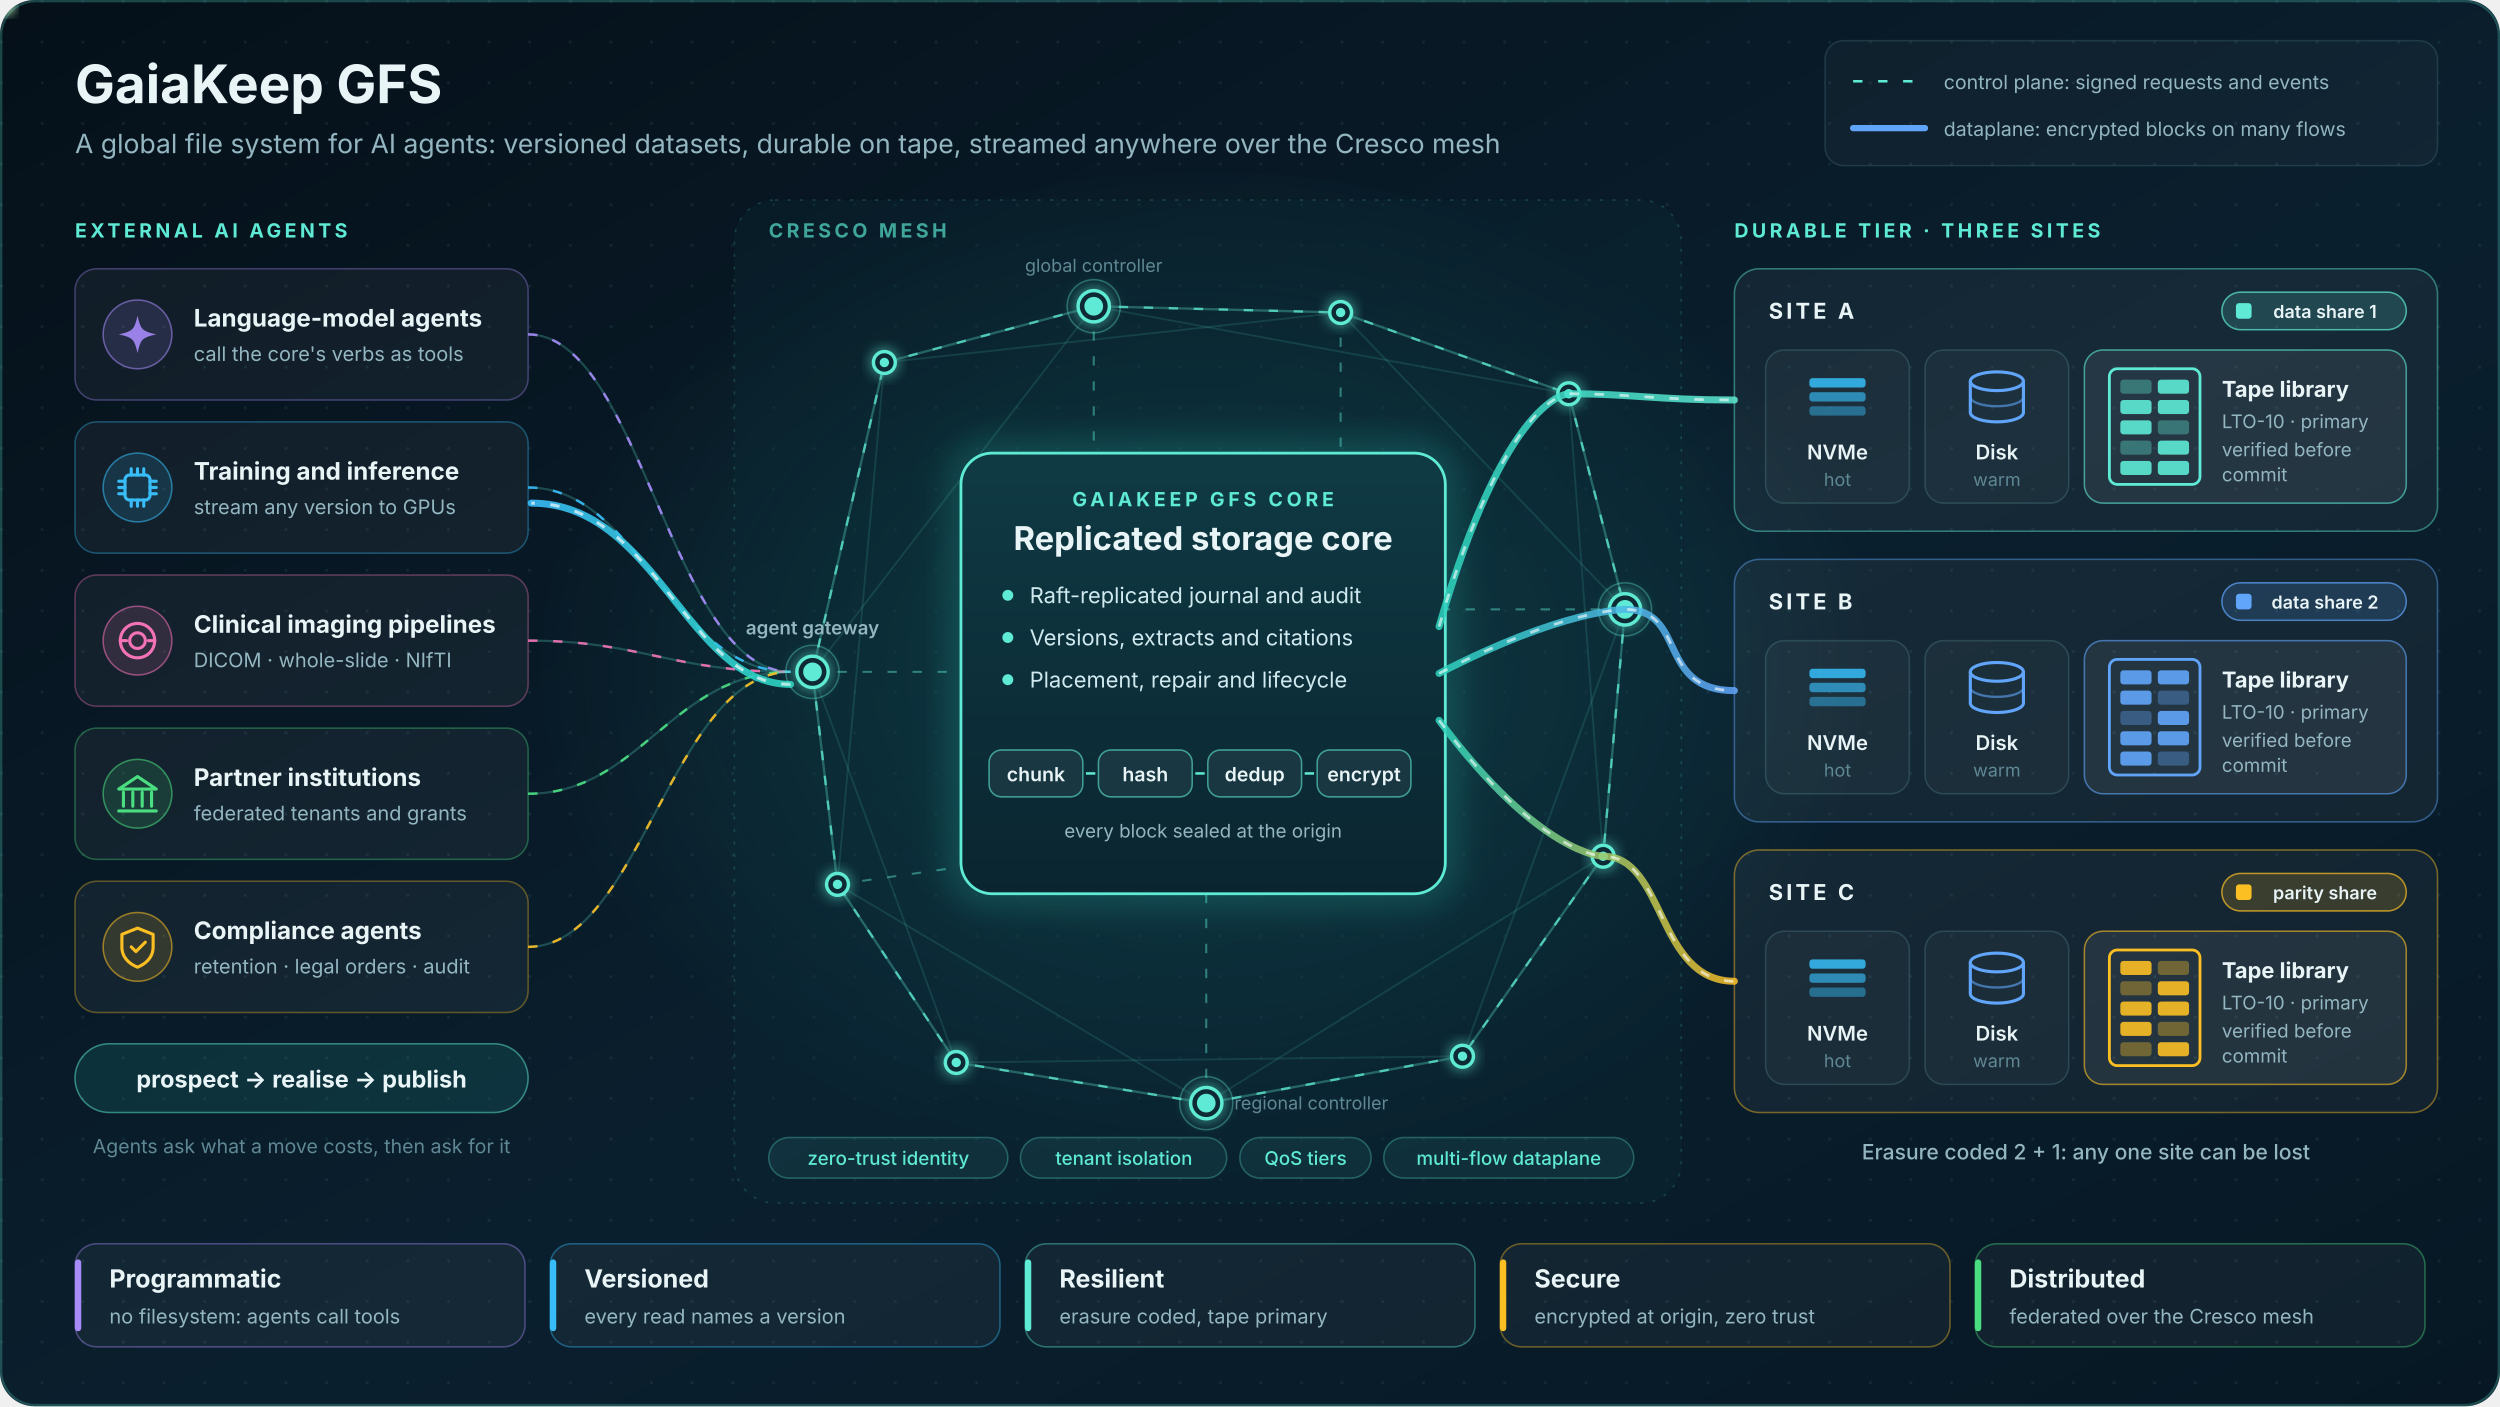
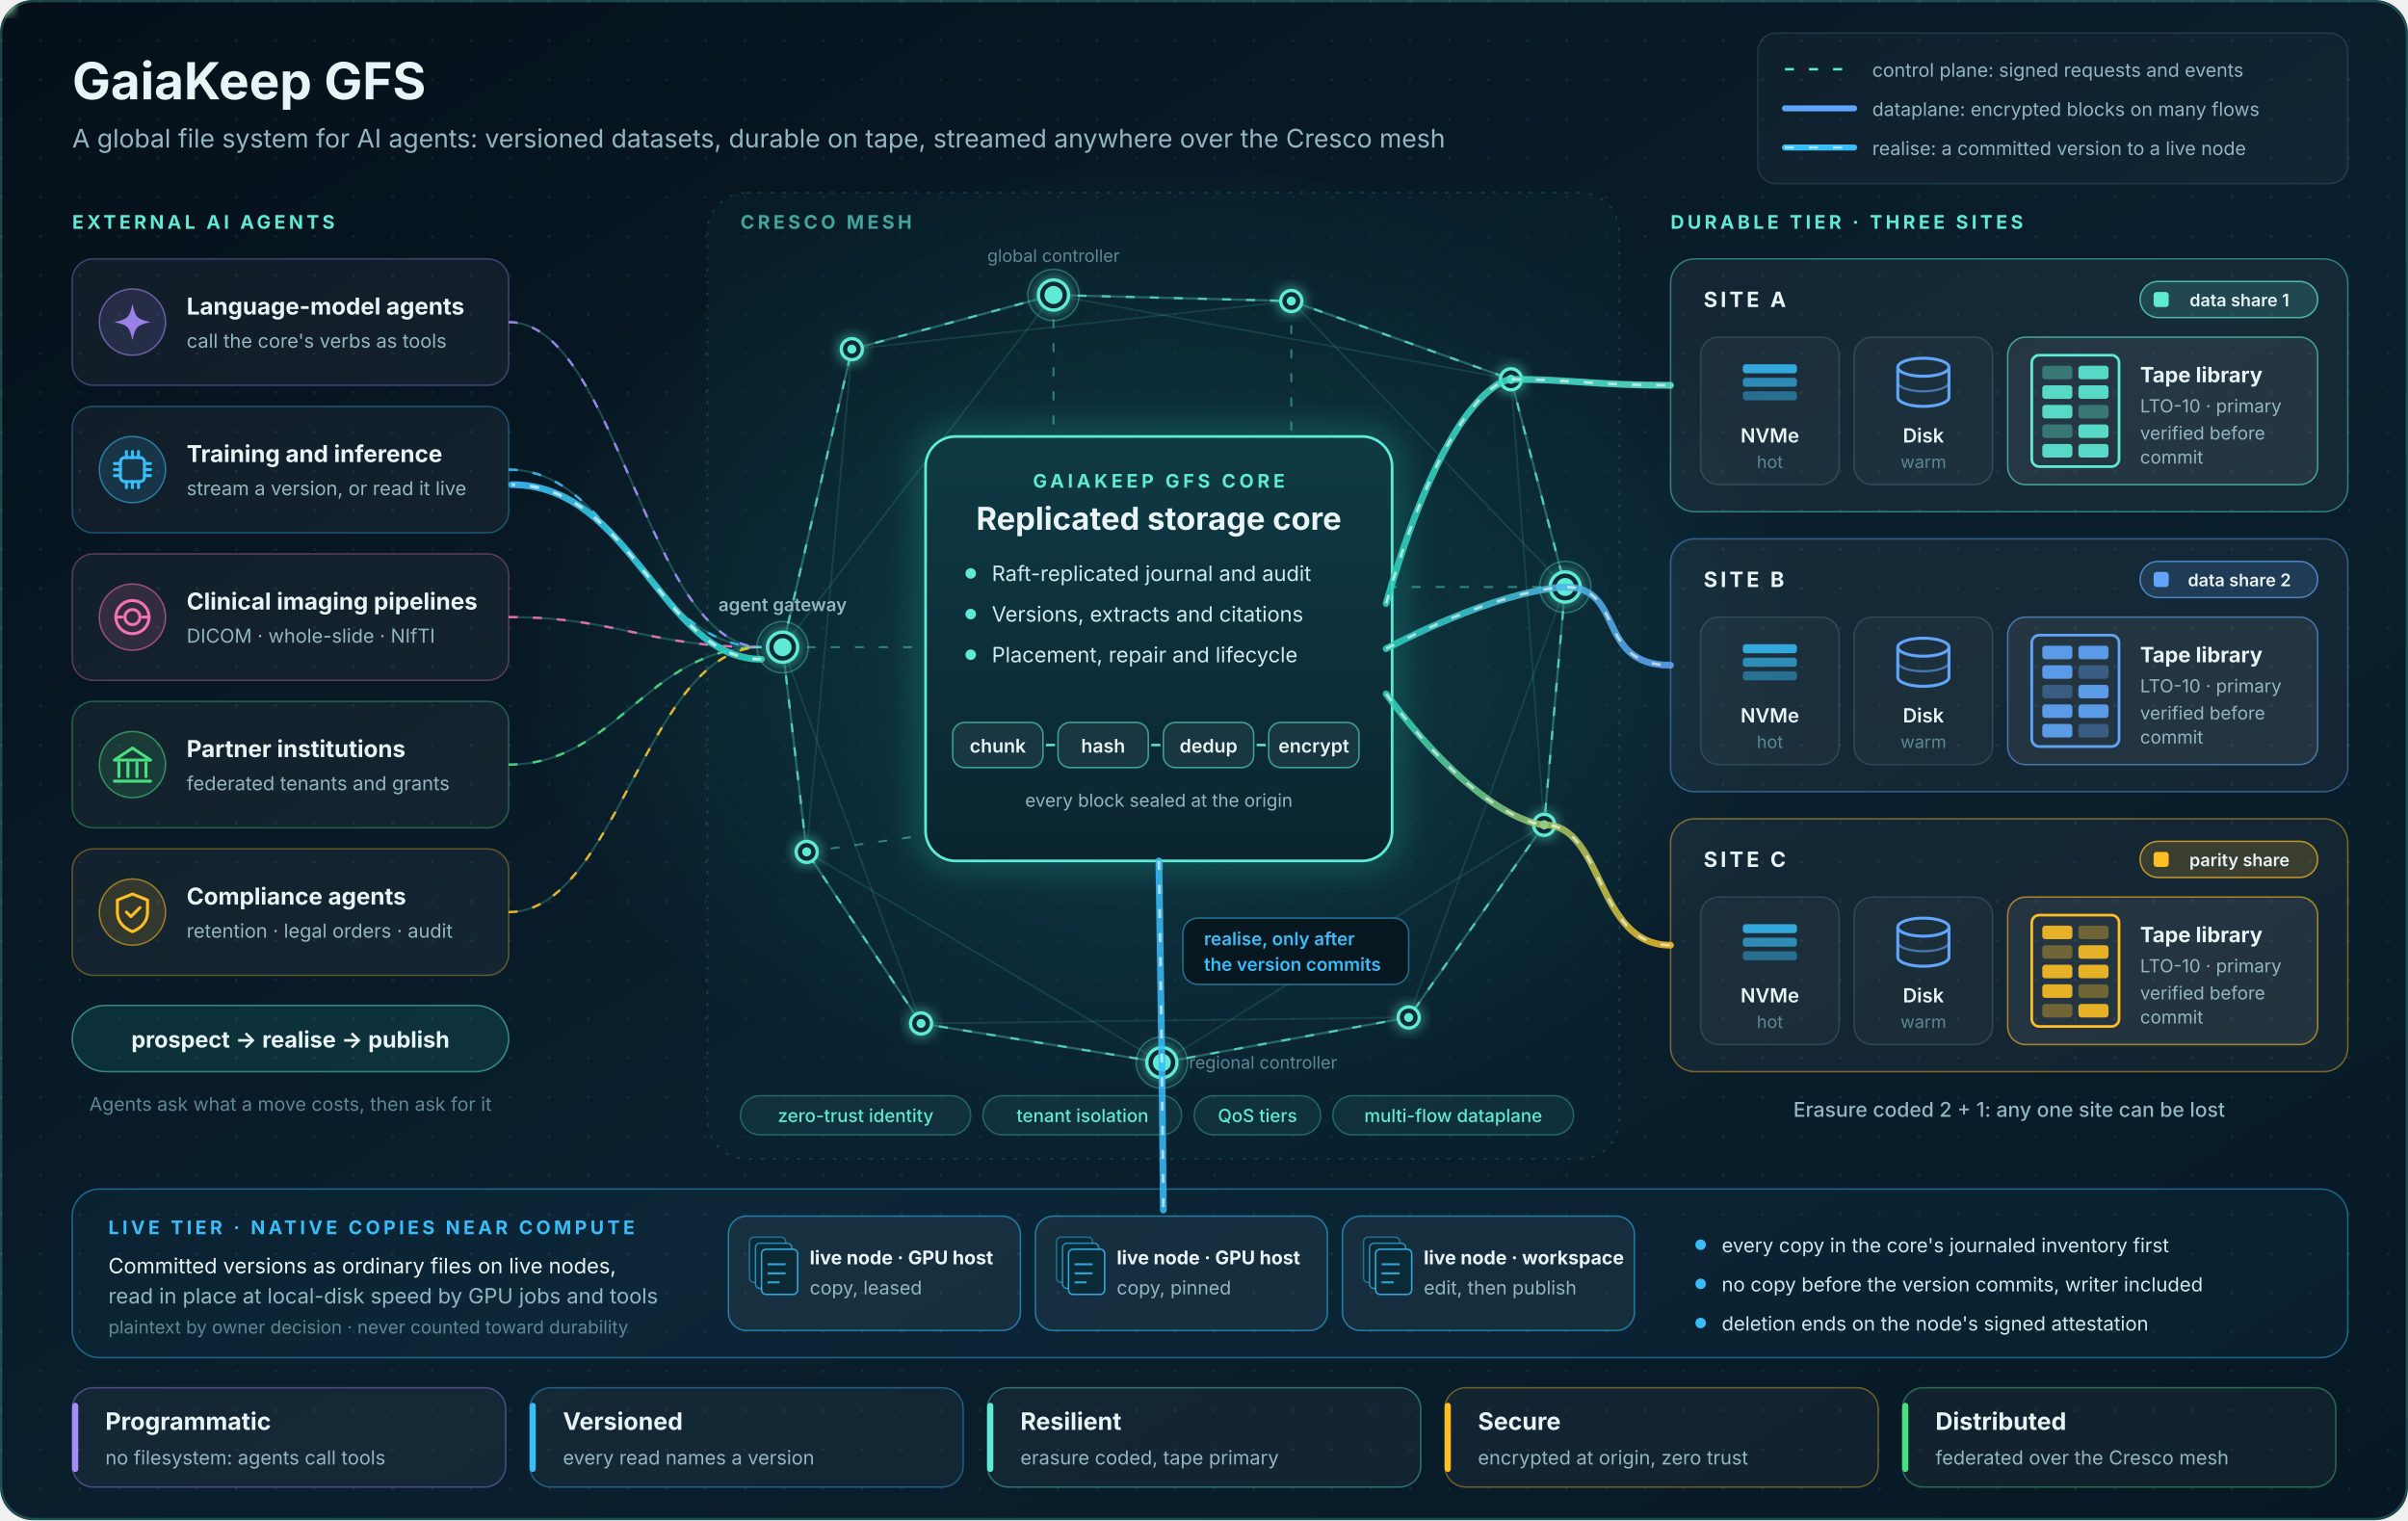
- <svg xmlns="http://www.w3.org/2000/svg" viewBox="0 0 1600 900" width="1600" height="900" font-family="Inter, 'Segoe UI', Roboto, 'Helvetica Neue', Arial, sans-serif" role="img" aria-labelledby="t d">
+ <svg xmlns="http://www.w3.org/2000/svg" viewBox="0 0 1600 1010" width="1600" height="1010" font-family="Inter, 'Segoe UI', Roboto, 'Helvetica Neue', Arial, sans-serif" role="img" aria-labelledby="t d">
  <defs>
    <linearGradient id="bg" x1="0" y1="0" x2="1" y2="1">
      <stop offset="0" stop-color="#051019" />
      <stop offset="0.55" stop-color="#0a1f2e" />
      <stop offset="1" stop-color="#071824" />
    </linearGradient>
    <radialGradient id="halo" cx="0.5" cy="0.48" r="0.5">
      <stop offset="0" stop-color="#2dd4bf" stop-opacity="0.22" />
      <stop offset="1" stop-color="#2dd4bf" stop-opacity="0" />
    </radialGradient>
    <linearGradient id="core" x1="0" y1="0" x2="0" y2="1">
      <stop offset="0" stop-color="#0f3a44" />
      <stop offset="1" stop-color="#0a2530" />
    </linearGradient>
    <linearGradient id="fA" x1="0" x2="1">
      <stop offset="0" stop-color="#2dd4bf" />
      <stop offset="1" stop-color="#5eead4" />
    </linearGradient>
    <linearGradient id="fB" x1="0" x2="1">
      <stop offset="0" stop-color="#2dd4bf" />
      <stop offset="1" stop-color="#60a5fa" />
    </linearGradient>
    <linearGradient id="fC" x1="0" x2="1">
      <stop offset="0" stop-color="#2dd4bf" />
      <stop offset="1" stop-color="#fbbf24" />
    </linearGradient>
    <linearGradient id="out" x1="1" x2="0">
      <stop offset="0" stop-color="#2dd4bf" />
      <stop offset="1" stop-color="#38bdf8" />
    </linearGradient>
    <pattern id="dots" width="26" height="26" patternUnits="userSpaceOnUse">
      <circle cx="1" cy="1" r="1" fill="#6fb9c6" fill-opacity="0.10" />
    </pattern>
    <filter id="glow" x="-50%" y="-50%" width="200%" height="200%">
      <feGaussianBlur stdDeviation="4" result="b" />
      <feMerge>
        <feMergeNode in="b" />
        <feMergeNode in="SourceGraphic" />
      </feMerge>
    </filter>
    <filter id="soft" x="-20%" y="-20%" width="140%" height="140%">
      <feGaussianBlur stdDeviation="10" />
    </filter>
    <clipPath id="frame">
-       <rect width="1600" height="900" rx="22" />
+       <rect width="1600" height="1010" rx="22" />
    </clipPath>
  </defs>
  <style>
  .flow { stroke-dasharray: 6 10; animation: run 1.6s linear infinite; }
  .flow.slow { animation-duration: 2.8s; }
  .flow.back { animation-direction: reverse; }
  .pulse { animation: pulse 3.2s ease-in-out infinite; transform-box: fill-box; transform-origin: center; }
  @keyframes run { to { stroke-dashoffset: -32; } }
  @keyframes pulse { 0%, 100% { opacity: .55; } 50% { opacity: 1; } }
  @media (prefers-reduced-motion: reduce) {
    .flow, .pulse { animation: none; }
    .motion { display: none; }
  }
</style>
  <g clip-path="url(#frame)">
-     <rect width="1600" height="900" fill="url(#bg)" />
-     <rect width="1600" height="900" fill="url(#dots)" />
+     <rect width="1600" height="1010" fill="url(#bg)" />
+     <rect width="1600" height="1010" fill="url(#dots)" />
    <ellipse cx="770" cy="440" rx="430" ry="330" fill="url(#halo)" />
    <text x="48" y="66" font-size="34" fill="#e8f4f6" font-weight="700" text-anchor="start">GaiaKeep GFS</text>
    <text x="48" y="98" font-size="17" fill="#93b6c1" font-weight="400" text-anchor="start">A global file system for AI agents: versioned datasets, durable on tape, streamed anywhere over the Cresco mesh</text>
-     <rect x="1168" y="26" width="392" height="80" rx="12" fill="#ffffff" fill-opacity="0.03" stroke="#8fd3dc" stroke-opacity="0.15" />
-     <path d="M1186 52h46" stroke="#5eead4" stroke-width="1.6" class="flow slow" />
-     <text x="1244" y="57" font-size="12.5" fill="#93b6c1" font-weight="400" text-anchor="start">control plane: signed requests and events</text>
-     <path d="M1186 82h46" stroke="#60a5fa" stroke-width="4" stroke-linecap="round" />
-     <text x="1244" y="87" font-size="12.5" fill="#93b6c1" font-weight="400" text-anchor="start">dataplane: encrypted blocks on many flows</text>
+     <rect x="1168" y="22" width="392" height="100" rx="12" fill="#ffffff" fill-opacity="0.03" stroke="#8fd3dc" stroke-opacity="0.15" />
+     <path d="M1186 46h46" stroke="#5eead4" stroke-width="1.6" class="flow slow" />
+     <text x="1244" y="51" font-size="12.5" fill="#93b6c1" font-weight="400" text-anchor="start">control plane: signed requests and events</text>
+     <path d="M1186 72h46" stroke="#60a5fa" stroke-width="4" stroke-linecap="round" />
+     <text x="1244" y="77" font-size="12.5" fill="#93b6c1" font-weight="400" text-anchor="start">dataplane: encrypted blocks on many flows</text>
+     <path d="M1186 98h46" stroke="#38bdf8" stroke-width="4" stroke-linecap="round" />
+     <path d="M1186 98h46" stroke="#ffffff" stroke-opacity="0.6" stroke-width="1.6" class="flow" />
+     <text x="1244" y="103" font-size="12.5" fill="#93b6c1" font-weight="400" text-anchor="start">realise: a committed version to a live node</text>
    <text x="48" y="152" font-size="12.5" fill="#5eead4" font-weight="700" text-anchor="start" letter-spacing="2.2">EXTERNAL AI AGENTS</text>
    <text x="492" y="152" font-size="12.5" fill="#5eead4" font-weight="700" text-anchor="start" letter-spacing="2.2">CRESCO MESH</text>
    <text x="1110" y="152" font-size="12.5" fill="#5eead4" font-weight="700" text-anchor="start" letter-spacing="2.2">DURABLE TIER · THREE SITES</text>
    <rect x="470" y="128" width="606" height="642" rx="26" fill="#0b2a36" fill-opacity="0.35" stroke="#5eead4" stroke-opacity="0.18" stroke-dasharray="2 6" />
    <path d="M566 232L858 200" stroke="#5eead4" stroke-opacity="0.13" stroke-width="1.2" />
    <path d="M700 196L1004 252" stroke="#5eead4" stroke-opacity="0.13" stroke-width="1.2" />
    <path d="M858 200L1040 390" stroke="#5eead4" stroke-opacity="0.13" stroke-width="1.2" />
    <path d="M1040 390L936 676" stroke="#5eead4" stroke-opacity="0.13" stroke-width="1.2" />
    <path d="M1026 548L772 706" stroke="#5eead4" stroke-opacity="0.13" stroke-width="1.2" />
    <path d="M936 676L612 680" stroke="#5eead4" stroke-opacity="0.13" stroke-width="1.2" />
    <path d="M772 706L536 566" stroke="#5eead4" stroke-opacity="0.13" stroke-width="1.2" />
    <path d="M536 566L566 232" stroke="#5eead4" stroke-opacity="0.13" stroke-width="1.2" />
    <path d="M520 430L700 196" stroke="#5eead4" stroke-opacity="0.13" stroke-width="1.2" />
    <path d="M520 430L612 680" stroke="#5eead4" stroke-opacity="0.13" stroke-width="1.2" />
    <path d="M1004 252L1026 548" stroke="#5eead4" stroke-opacity="0.13" stroke-width="1.2" />
    <path d="M520 430L566 232" stroke="#5eead4" stroke-opacity="0.32" stroke-width="1.5" />
    <path d="M520 430L566 232" stroke="#5eead4" stroke-opacity="0.75" stroke-width="1.5" class="flow slow" />
    <path d="M566 232L700 196" stroke="#5eead4" stroke-opacity="0.32" stroke-width="1.5" />
    <path d="M566 232L700 196" stroke="#5eead4" stroke-opacity="0.75" stroke-width="1.5" class="flow slow" />
    <path d="M700 196L858 200" stroke="#5eead4" stroke-opacity="0.32" stroke-width="1.5" />
    <path d="M700 196L858 200" stroke="#5eead4" stroke-opacity="0.75" stroke-width="1.5" class="flow slow" />
    <path d="M858 200L1004 252" stroke="#5eead4" stroke-opacity="0.32" stroke-width="1.5" />
    <path d="M858 200L1004 252" stroke="#5eead4" stroke-opacity="0.75" stroke-width="1.5" class="flow slow" />
    <path d="M1004 252L1040 390" stroke="#5eead4" stroke-opacity="0.32" stroke-width="1.5" />
    <path d="M1004 252L1040 390" stroke="#5eead4" stroke-opacity="0.75" stroke-width="1.5" class="flow slow" />
    <path d="M1040 390L1026 548" stroke="#5eead4" stroke-opacity="0.32" stroke-width="1.5" />
    <path d="M1040 390L1026 548" stroke="#5eead4" stroke-opacity="0.75" stroke-width="1.5" class="flow slow" />
    <path d="M1026 548L936 676" stroke="#5eead4" stroke-opacity="0.32" stroke-width="1.5" />
    <path d="M1026 548L936 676" stroke="#5eead4" stroke-opacity="0.75" stroke-width="1.5" class="flow slow" />
    <path d="M936 676L772 706" stroke="#5eead4" stroke-opacity="0.32" stroke-width="1.5" />
    <path d="M936 676L772 706" stroke="#5eead4" stroke-opacity="0.75" stroke-width="1.5" class="flow slow" />
    <path d="M772 706L612 680" stroke="#5eead4" stroke-opacity="0.32" stroke-width="1.5" />
    <path d="M772 706L612 680" stroke="#5eead4" stroke-opacity="0.75" stroke-width="1.5" class="flow slow" />
    <path d="M612 680L536 566" stroke="#5eead4" stroke-opacity="0.32" stroke-width="1.5" />
    <path d="M612 680L536 566" stroke="#5eead4" stroke-opacity="0.75" stroke-width="1.5" class="flow slow" />
    <path d="M536 566L520 430" stroke="#5eead4" stroke-opacity="0.32" stroke-width="1.5" />
    <path d="M536 566L520 430" stroke="#5eead4" stroke-opacity="0.75" stroke-width="1.5" class="flow slow" />
    <path d="M520 430L635 430" stroke="#5eead4" stroke-opacity="0.45" stroke-width="1.3" class="flow" />
    <path d="M700 196L700 310" stroke="#5eead4" stroke-opacity="0.45" stroke-width="1.3" class="flow" />
    <path d="M858 200L858 310" stroke="#5eead4" stroke-opacity="0.45" stroke-width="1.3" class="flow" />
    <path d="M1040 390L905 390" stroke="#5eead4" stroke-opacity="0.45" stroke-width="1.3" class="flow" />
    <path d="M772 706L772 552" stroke="#5eead4" stroke-opacity="0.45" stroke-width="1.3" class="flow" />
    <path d="M536 566L635 552" stroke="#5eead4" stroke-opacity="0.45" stroke-width="1.3" class="flow" />
    <path d="M338 214C410 214 430 430 506 430" stroke="#5eead4" stroke-opacity="0.25" stroke-width="1.4" fill="none" />
    <path d="M338 214C410 214 430 430 506 430" stroke="#a78bfa" stroke-opacity="0.9" stroke-width="1.6" fill="none" class="flow slow" />
    <rect x="48" y="172" width="290" height="84" rx="14" fill="#ffffff" fill-opacity="0.045" stroke="#a78bfa" stroke-opacity="0.35" />
    <circle cx="88" cy="214" r="22" fill="#a78bfa" fill-opacity="0.14" stroke="#a78bfa" stroke-opacity="0.55" />
    <path d="M88 202 C90 211 91 212 100 214 C91 216 90 217 88 226 C86 217 85 216 76 214 C85 212 86 211 88 202Z" fill="#a78bfa" fill-opacity="0.9" />
    <text x="124" y="209" font-size="15.5" fill="#e8f4f6" font-weight="650" text-anchor="start">Language-model agents</text>
    <text x="124" y="231" font-size="12.8" fill="#93b6c1" font-weight="400" text-anchor="start">call the core's verbs as tools</text>
    <path d="M338 312C410 312 430 430 506 430" stroke="#5eead4" stroke-opacity="0.25" stroke-width="1.4" fill="none" />
    <path d="M338 312C410 312 430 430 506 430" stroke="#38bdf8" stroke-opacity="0.9" stroke-width="1.6" fill="none" class="flow slow" />
    <rect x="48" y="270" width="290" height="84" rx="14" fill="#ffffff" fill-opacity="0.045" stroke="#38bdf8" stroke-opacity="0.35" />
    <circle cx="88" cy="312" r="22" fill="#38bdf8" fill-opacity="0.14" stroke="#38bdf8" stroke-opacity="0.55" />
    <rect x="80" y="304" width="16" height="16" rx="3" stroke="#38bdf8" stroke-width="2" fill="none" stroke-linecap="round" stroke-linejoin="round" />
    <path d="M84 304v-4M84 320v4M80 308h-4M96 308h4" stroke="#38bdf8" stroke-width="2" fill="none" stroke-linecap="round" stroke-linejoin="round" />
    <path d="M88 304v-4M88 320v4M80 312h-4M96 312h4" stroke="#38bdf8" stroke-width="2" fill="none" stroke-linecap="round" stroke-linejoin="round" />
    <path d="M92 304v-4M92 320v4M80 316h-4M96 316h4" stroke="#38bdf8" stroke-width="2" fill="none" stroke-linecap="round" stroke-linejoin="round" />
    <text x="124" y="307" font-size="15.5" fill="#e8f4f6" font-weight="650" text-anchor="start">Training and inference</text>
-     <text x="124" y="329" font-size="12.8" fill="#93b6c1" font-weight="400" text-anchor="start">stream any version to GPUs</text>
+     <text x="124" y="329" font-size="12.8" fill="#93b6c1" font-weight="400" text-anchor="start">stream a version, or read it live</text>
    <path d="M338 410C410 410 430 430 506 430" stroke="#5eead4" stroke-opacity="0.25" stroke-width="1.4" fill="none" />
    <path d="M338 410C410 410 430 430 506 430" stroke="#f472b6" stroke-opacity="0.9" stroke-width="1.6" fill="none" class="flow slow" />
    <rect x="48" y="368" width="290" height="84" rx="14" fill="#ffffff" fill-opacity="0.045" stroke="#f472b6" stroke-opacity="0.35" />
    <circle cx="88" cy="410" r="22" fill="#f472b6" fill-opacity="0.14" stroke="#f472b6" stroke-opacity="0.55" />
    <circle cx="88" cy="410" r="11" stroke="#f472b6" stroke-width="2" fill="none" stroke-linecap="round" stroke-linejoin="round" />
    <circle cx="88" cy="410" r="5" stroke="#f472b6" stroke-width="2" fill="none" stroke-linecap="round" stroke-linejoin="round" />
    <path d="M77 410h4M95 410h4" stroke="#f472b6" stroke-width="2" fill="none" stroke-linecap="round" stroke-linejoin="round" />
    <text x="124" y="405" font-size="15.5" fill="#e8f4f6" font-weight="650" text-anchor="start">Clinical imaging pipelines</text>
    <text x="124" y="427" font-size="12.8" fill="#93b6c1" font-weight="400" text-anchor="start">DICOM · whole-slide · NIfTI</text>
    <path d="M338 508C410 508 430 430 506 430" stroke="#5eead4" stroke-opacity="0.25" stroke-width="1.4" fill="none" />
    <path d="M338 508C410 508 430 430 506 430" stroke="#4ade80" stroke-opacity="0.9" stroke-width="1.6" fill="none" class="flow slow" />
    <rect x="48" y="466" width="290" height="84" rx="14" fill="#ffffff" fill-opacity="0.045" stroke="#4ade80" stroke-opacity="0.35" />
    <circle cx="88" cy="508" r="22" fill="#4ade80" fill-opacity="0.14" stroke="#4ade80" stroke-opacity="0.55" />
    <path d="M76 505L88 497L100 505Z M79 507v9M85 507v9M91 507v9M97 507v9M76 519h24" stroke="#4ade80" stroke-width="2" fill="none" stroke-linecap="round" stroke-linejoin="round" />
    <text x="124" y="503" font-size="15.5" fill="#e8f4f6" font-weight="650" text-anchor="start">Partner institutions</text>
    <text x="124" y="525" font-size="12.8" fill="#93b6c1" font-weight="400" text-anchor="start">federated tenants and grants</text>
    <path d="M338 606C410 606 430 430 506 430" stroke="#5eead4" stroke-opacity="0.25" stroke-width="1.4" fill="none" />
    <path d="M338 606C410 606 430 430 506 430" stroke="#fbbf24" stroke-opacity="0.9" stroke-width="1.6" fill="none" class="flow slow" />
    <rect x="48" y="564" width="290" height="84" rx="14" fill="#ffffff" fill-opacity="0.045" stroke="#fbbf24" stroke-opacity="0.35" />
    <circle cx="88" cy="606" r="22" fill="#fbbf24" fill-opacity="0.14" stroke="#fbbf24" stroke-opacity="0.55" />
    <path d="M88 594L98 598V606C98 613 93 617 88 619C83 617 78 613 78 606V598Z M84 606l3 3l6 -6" stroke="#fbbf24" stroke-width="2" fill="none" stroke-linecap="round" stroke-linejoin="round" />
    <text x="124" y="601" font-size="15.5" fill="#e8f4f6" font-weight="650" text-anchor="start">Compliance agents</text>
    <text x="124" y="623" font-size="12.8" fill="#93b6c1" font-weight="400" text-anchor="start">retention · legal orders · audit</text>
    <path d="M506 438C440 438 420 322 340 322" stroke="url(#out)" stroke-width="4.5" fill="none" stroke-linecap="round" opacity="0.9" />
    <path d="M506 438C440 438 420 322 340 322" stroke="#ffffff" stroke-opacity="0.65" stroke-width="2" fill="none" class="flow" />
    <rect x="48" y="668" width="290" height="44" rx="22" fill="#2dd4bf" fill-opacity="0.12" stroke="#5eead4" stroke-opacity="0.5" />
    <text x="193" y="696" font-size="15" fill="#e8f4f6" font-weight="650" text-anchor="middle">prospect  →  realise  →  publish</text>
    <text x="193" y="738" font-size="12.5" fill="#5f8794" font-weight="400" text-anchor="middle">Agents ask what a move costs, then ask for it</text>
    <circle cx="520" cy="430" r="17" fill="none" stroke="#5eead4" stroke-opacity="0.35" class="pulse" />
    <circle cx="520" cy="430" r="10" fill="#0b2a36" stroke="#5eead4" stroke-width="2.2" filter="url(#glow)" />
    <circle cx="520" cy="430" r="6" fill="#5eead4" />
    <circle cx="566" cy="232" r="7" fill="#0b2a36" stroke="#5eead4" stroke-width="2.2" filter="url(#glow)" />
    <circle cx="566" cy="232" r="3" fill="#5eead4" />
    <circle cx="700" cy="196" r="17" fill="none" stroke="#5eead4" stroke-opacity="0.35" class="pulse" />
    <circle cx="700" cy="196" r="10" fill="#0b2a36" stroke="#5eead4" stroke-width="2.2" filter="url(#glow)" />
    <circle cx="700" cy="196" r="6" fill="#5eead4" />
    <circle cx="858" cy="200" r="7" fill="#0b2a36" stroke="#5eead4" stroke-width="2.2" filter="url(#glow)" />
    <circle cx="858" cy="200" r="3" fill="#5eead4" />
    <circle cx="1004" cy="252" r="7" fill="#0b2a36" stroke="#5eead4" stroke-width="2.2" filter="url(#glow)" />
    <circle cx="1004" cy="252" r="3" fill="#5eead4" />
    <circle cx="1040" cy="390" r="17" fill="none" stroke="#5eead4" stroke-opacity="0.35" class="pulse" />
    <circle cx="1040" cy="390" r="10" fill="#0b2a36" stroke="#5eead4" stroke-width="2.2" filter="url(#glow)" />
    <circle cx="1040" cy="390" r="6" fill="#5eead4" />
    <circle cx="1026" cy="548" r="7" fill="#0b2a36" stroke="#5eead4" stroke-width="2.2" filter="url(#glow)" />
    <circle cx="1026" cy="548" r="3" fill="#5eead4" />
    <circle cx="936" cy="676" r="7" fill="#0b2a36" stroke="#5eead4" stroke-width="2.2" filter="url(#glow)" />
    <circle cx="936" cy="676" r="3" fill="#5eead4" />
    <circle cx="772" cy="706" r="17" fill="none" stroke="#5eead4" stroke-opacity="0.35" class="pulse" />
    <circle cx="772" cy="706" r="10" fill="#0b2a36" stroke="#5eead4" stroke-width="2.2" filter="url(#glow)" />
    <circle cx="772" cy="706" r="6" fill="#5eead4" />
    <circle cx="612" cy="680" r="7" fill="#0b2a36" stroke="#5eead4" stroke-width="2.2" filter="url(#glow)" />
    <circle cx="612" cy="680" r="3" fill="#5eead4" />
    <circle cx="536" cy="566" r="7" fill="#0b2a36" stroke="#5eead4" stroke-width="2.2" filter="url(#glow)" />
    <circle cx="536" cy="566" r="3" fill="#5eead4" />
    <text x="520" y="406" font-size="12" fill="#93b6c1" font-weight="600" text-anchor="middle">agent gateway</text>
    <text x="700" y="174" font-size="11.5" fill="#5f8794" font-weight="400" text-anchor="middle">global controller</text>
    <text x="790" y="710" font-size="11.5" fill="#5f8794" font-weight="400" text-anchor="start">regional controller</text>
    <rect x="492" y="728" width="153" height="26" rx="13" fill="#5eead4" fill-opacity="0.08" stroke="#5eead4" stroke-opacity="0.3" />
    <text x="568.55" y="745.5" font-size="12" fill="#5eead4" font-weight="500" text-anchor="middle">zero-trust identity</text>
    <rect x="653.1" y="728" width="132" height="26" rx="13" fill="#5eead4" fill-opacity="0.08" stroke="#5eead4" stroke-opacity="0.3" />
    <text x="719.3" y="745.5" font-size="12" fill="#5eead4" font-weight="500" text-anchor="middle">tenant isolation</text>
    <rect x="793.5" y="728" width="84" height="26" rx="13" fill="#5eead4" fill-opacity="0.08" stroke="#5eead4" stroke-opacity="0.3" />
    <text x="835.55" y="745.5" font-size="12" fill="#5eead4" font-weight="500" text-anchor="middle">QoS tiers</text>
    <rect x="885.6" y="728" width="160" height="26" rx="13" fill="#5eead4" fill-opacity="0.08" stroke="#5eead4" stroke-opacity="0.3" />
    <text x="965.6" y="745.5" font-size="12" fill="#5eead4" font-weight="500" text-anchor="middle">multi-flow dataplane</text>
    <rect x="605" y="280" width="330" height="302" rx="28" fill="#2dd4bf" opacity="0.18" filter="url(#soft)" />
    <rect x="615" y="290" width="310" height="282" rx="20" fill="url(#core)" stroke="#5eead4" stroke-width="1.8" />
    <text x="770.0" y="324" font-size="12.5" fill="#5eead4" font-weight="700" text-anchor="middle" letter-spacing="2.4">GAIAKEEP GFS CORE</text>
    <text x="770.0" y="352" font-size="21" fill="#e8f4f6" font-weight="700" text-anchor="middle">Replicated storage core</text>
    <circle cx="645" cy="381" r="3.5" fill="#5eead4" />
    <text x="659" y="386" font-size="14" fill="#cfe9ee" font-weight="400" text-anchor="start">Raft-replicated journal and audit</text>
    <circle cx="645" cy="408" r="3.5" fill="#5eead4" />
    <text x="659" y="413" font-size="14" fill="#cfe9ee" font-weight="400" text-anchor="start">Versions, extracts and citations</text>
    <circle cx="645" cy="435" r="3.5" fill="#5eead4" />
    <text x="659" y="440" font-size="14" fill="#cfe9ee" font-weight="400" text-anchor="start">Placement, repair and lifecycle</text>
    <rect x="633" y="480" width="60" height="30" rx="8" fill="#ffffff" fill-opacity="0.06" stroke="#5eead4" stroke-opacity="0.6" />
    <text x="663" y="500" font-size="12.5" fill="#e8f4f6" font-weight="600" text-anchor="middle">chunk</text>
    <path d="M695 495h6" stroke="#5eead4" stroke-width="1.6" />
    <rect x="703" y="480" width="60" height="30" rx="8" fill="#ffffff" fill-opacity="0.06" stroke="#5eead4" stroke-opacity="0.6" />
    <text x="733" y="500" font-size="12.5" fill="#e8f4f6" font-weight="600" text-anchor="middle">hash</text>
    <path d="M765 495h6" stroke="#5eead4" stroke-width="1.6" />
    <rect x="773" y="480" width="60" height="30" rx="8" fill="#ffffff" fill-opacity="0.06" stroke="#5eead4" stroke-opacity="0.6" />
    <text x="803" y="500" font-size="12.5" fill="#e8f4f6" font-weight="600" text-anchor="middle">dedup</text>
    <path d="M835 495h6" stroke="#5eead4" stroke-width="1.6" />
    <rect x="843" y="480" width="60" height="30" rx="8" fill="#ffffff" fill-opacity="0.06" stroke="#5eead4" stroke-opacity="0.6" />
    <text x="873" y="500" font-size="12.5" fill="#e8f4f6" font-weight="600" text-anchor="middle">encrypt</text>
    <text x="770.0" y="536" font-size="12" fill="#93b6c1" font-weight="400" text-anchor="middle">every block sealed at the origin</text>
    <path d="M921.0 401.0C964 252 1004 252 1004 252C1044 252 1060 256.0 1110 256.0" stroke="url(#fA)" stroke-width="4.5" fill="none" stroke-linecap="round" opacity="0.85" />
    <path d="M921.0 401.0C964 252 1004 252 1004 252C1044 252 1060 256.0 1110 256.0" stroke="#ffffff" stroke-opacity="0.6" stroke-width="1.8" fill="none" class="flow" />
    <rect x="1110" y="172" width="450" height="168" rx="16" fill="#ffffff" fill-opacity="0.045" stroke="#5eead4" stroke-opacity="0.45" />
    <text x="1132" y="204" font-size="14" fill="#e8f4f6" font-weight="700" text-anchor="start" letter-spacing="2">SITE A</text>
    <rect x="1422" y="187" width="118" height="24" rx="12" fill="#5eead4" fill-opacity="0.16" stroke="#5eead4" stroke-opacity="0.7" />
    <rect x="1431" y="194" width="10" height="10" rx="2" fill="#5eead4" />
    <text x="1488" y="203.5" font-size="11.5" fill="#e8f4f6" font-weight="600" text-anchor="middle">data share 1</text>
    <rect x="1130" y="224" width="92" height="98" rx="12" fill="#ffffff" fill-opacity="0.035" stroke="#8fd3dc" stroke-opacity="0.18" />
    <rect x="1158.0" y="242" width="36" height="6" rx="2" fill="#38bdf8" fill-opacity="0.85" />
    <rect x="1158.0" y="251" width="36" height="6" rx="2" fill="#38bdf8" fill-opacity="0.65" />
    <rect x="1158.0" y="260" width="36" height="6" rx="2" fill="#38bdf8" fill-opacity="0.45" />
    <text x="1176.0" y="294" font-size="13" fill="#e8f4f6" font-weight="600" text-anchor="middle">NVMe</text>
    <text x="1176.0" y="311" font-size="11.5" fill="#5f8794" font-weight="400" text-anchor="middle">hot</text>
    <rect x="1232" y="224" width="92" height="98" rx="12" fill="#ffffff" fill-opacity="0.035" stroke="#8fd3dc" stroke-opacity="0.18" />
    <ellipse cx="1278.0" cy="244" rx="17" ry="6" fill="none" stroke="#60a5fa" stroke-width="2" />
    <path d="M1261.0 244v20a17 6 0 0 0 34 0v-20" fill="none" stroke="#60a5fa" stroke-width="2" />
    <path d="M1261.0 254a17 6 0 0 0 34 0" fill="none" stroke="#60a5fa" stroke-opacity="0.6" stroke-width="1.5" />
    <text x="1278.0" y="294" font-size="13" fill="#e8f4f6" font-weight="600" text-anchor="middle">Disk</text>
    <text x="1278.0" y="311" font-size="11.5" fill="#5f8794" font-weight="400" text-anchor="middle">warm</text>
    <rect x="1334" y="224" width="206" height="98" rx="12" fill="#ffffff" fill-opacity="0.07" stroke="#5eead4" stroke-opacity="0.6" />
    <rect x="1350" y="236" width="58" height="74" rx="5" fill="none" stroke="#5eead4" stroke-width="1.8" />
    <rect x="1357" y="243" width="20" height="9" rx="2" fill="#5eead4" fill-opacity="0.35" />
    <rect x="1381" y="243" width="20" height="9" rx="2" fill="#5eead4" fill-opacity="0.9" />
    <rect x="1357" y="256" width="20" height="9" rx="2" fill="#5eead4" fill-opacity="0.9" />
    <rect x="1381" y="256" width="20" height="9" rx="2" fill="#5eead4" fill-opacity="0.9" />
    <rect x="1357" y="269" width="20" height="9" rx="2" fill="#5eead4" fill-opacity="0.9" />
    <rect x="1381" y="269" width="20" height="9" rx="2" fill="#5eead4" fill-opacity="0.35" />
    <rect x="1357" y="282" width="20" height="9" rx="2" fill="#5eead4" fill-opacity="0.35" />
    <rect x="1381" y="282" width="20" height="9" rx="2" fill="#5eead4" fill-opacity="0.9" />
    <rect x="1357" y="295" width="20" height="9" rx="2" fill="#5eead4" fill-opacity="0.9" />
    <rect x="1381" y="295" width="20" height="9" rx="2" fill="#5eead4" fill-opacity="0.9" />
    <text x="1422" y="254" font-size="14" fill="#e8f4f6" font-weight="650" text-anchor="start">Tape library</text>
    <text x="1422" y="274" font-size="12" fill="#93b6c1" font-weight="400" text-anchor="start">LTO-10 · primary</text>
    <text x="1422" y="292" font-size="12" fill="#93b6c1" font-weight="400" text-anchor="start">verified before</text>
    <text x="1422" y="308" font-size="12" fill="#93b6c1" font-weight="400" text-anchor="start">commit</text>
    <path d="M921.0 431.0C1000 390 1040 390 1040 390C1080 390 1060 442.0 1110 442.0" stroke="url(#fB)" stroke-width="4.5" fill="none" stroke-linecap="round" opacity="0.85" />
    <path d="M921.0 431.0C1000 390 1040 390 1040 390C1080 390 1060 442.0 1110 442.0" stroke="#ffffff" stroke-opacity="0.6" stroke-width="1.8" fill="none" class="flow" />
    <rect x="1110" y="358" width="450" height="168" rx="16" fill="#ffffff" fill-opacity="0.045" stroke="#60a5fa" stroke-opacity="0.45" />
    <text x="1132" y="390" font-size="14" fill="#e8f4f6" font-weight="700" text-anchor="start" letter-spacing="2">SITE B</text>
    <rect x="1422" y="373" width="118" height="24" rx="12" fill="#60a5fa" fill-opacity="0.16" stroke="#60a5fa" stroke-opacity="0.7" />
    <rect x="1431" y="380" width="10" height="10" rx="2" fill="#60a5fa" />
    <text x="1488" y="389.5" font-size="11.5" fill="#e8f4f6" font-weight="600" text-anchor="middle">data share 2</text>
    <rect x="1130" y="410" width="92" height="98" rx="12" fill="#ffffff" fill-opacity="0.035" stroke="#8fd3dc" stroke-opacity="0.18" />
    <rect x="1158.0" y="428" width="36" height="6" rx="2" fill="#38bdf8" fill-opacity="0.85" />
    <rect x="1158.0" y="437" width="36" height="6" rx="2" fill="#38bdf8" fill-opacity="0.65" />
    <rect x="1158.0" y="446" width="36" height="6" rx="2" fill="#38bdf8" fill-opacity="0.45" />
    <text x="1176.0" y="480" font-size="13" fill="#e8f4f6" font-weight="600" text-anchor="middle">NVMe</text>
    <text x="1176.0" y="497" font-size="11.5" fill="#5f8794" font-weight="400" text-anchor="middle">hot</text>
    <rect x="1232" y="410" width="92" height="98" rx="12" fill="#ffffff" fill-opacity="0.035" stroke="#8fd3dc" stroke-opacity="0.18" />
    <ellipse cx="1278.0" cy="430" rx="17" ry="6" fill="none" stroke="#60a5fa" stroke-width="2" />
    <path d="M1261.0 430v20a17 6 0 0 0 34 0v-20" fill="none" stroke="#60a5fa" stroke-width="2" />
    <path d="M1261.0 440a17 6 0 0 0 34 0" fill="none" stroke="#60a5fa" stroke-opacity="0.6" stroke-width="1.5" />
    <text x="1278.0" y="480" font-size="13" fill="#e8f4f6" font-weight="600" text-anchor="middle">Disk</text>
    <text x="1278.0" y="497" font-size="11.5" fill="#5f8794" font-weight="400" text-anchor="middle">warm</text>
    <rect x="1334" y="410" width="206" height="98" rx="12" fill="#ffffff" fill-opacity="0.07" stroke="#60a5fa" stroke-opacity="0.6" />
    <rect x="1350" y="422" width="58" height="74" rx="5" fill="none" stroke="#60a5fa" stroke-width="1.8" />
    <rect x="1357" y="429" width="20" height="9" rx="2" fill="#60a5fa" fill-opacity="0.9" />
    <rect x="1381" y="429" width="20" height="9" rx="2" fill="#60a5fa" fill-opacity="0.9" />
    <rect x="1357" y="442" width="20" height="9" rx="2" fill="#60a5fa" fill-opacity="0.9" />
    <rect x="1381" y="442" width="20" height="9" rx="2" fill="#60a5fa" fill-opacity="0.35" />
    <rect x="1357" y="455" width="20" height="9" rx="2" fill="#60a5fa" fill-opacity="0.35" />
    <rect x="1381" y="455" width="20" height="9" rx="2" fill="#60a5fa" fill-opacity="0.9" />
    <rect x="1357" y="468" width="20" height="9" rx="2" fill="#60a5fa" fill-opacity="0.9" />
    <rect x="1381" y="468" width="20" height="9" rx="2" fill="#60a5fa" fill-opacity="0.9" />
    <rect x="1357" y="481" width="20" height="9" rx="2" fill="#60a5fa" fill-opacity="0.9" />
    <rect x="1381" y="481" width="20" height="9" rx="2" fill="#60a5fa" fill-opacity="0.35" />
    <text x="1422" y="440" font-size="14" fill="#e8f4f6" font-weight="650" text-anchor="start">Tape library</text>
    <text x="1422" y="460" font-size="12" fill="#93b6c1" font-weight="400" text-anchor="start">LTO-10 · primary</text>
    <text x="1422" y="478" font-size="12" fill="#93b6c1" font-weight="400" text-anchor="start">verified before</text>
    <text x="1422" y="494" font-size="12" fill="#93b6c1" font-weight="400" text-anchor="start">commit</text>
    <path d="M921.0 461.0C986 548 1026 548 1026 548C1066 548 1060 628.0 1110 628.0" stroke="url(#fC)" stroke-width="4.5" fill="none" stroke-linecap="round" opacity="0.85" />
    <path d="M921.0 461.0C986 548 1026 548 1026 548C1066 548 1060 628.0 1110 628.0" stroke="#ffffff" stroke-opacity="0.6" stroke-width="1.8" fill="none" class="flow" />
    <rect x="1110" y="544" width="450" height="168" rx="16" fill="#ffffff" fill-opacity="0.045" stroke="#fbbf24" stroke-opacity="0.45" />
    <text x="1132" y="576" font-size="14" fill="#e8f4f6" font-weight="700" text-anchor="start" letter-spacing="2">SITE C</text>
    <rect x="1422" y="559" width="118" height="24" rx="12" fill="#fbbf24" fill-opacity="0.16" stroke="#fbbf24" stroke-opacity="0.7" />
    <rect x="1431" y="566" width="10" height="10" rx="2" fill="#fbbf24" />
    <text x="1488" y="575.5" font-size="11.5" fill="#e8f4f6" font-weight="600" text-anchor="middle">parity share</text>
    <rect x="1130" y="596" width="92" height="98" rx="12" fill="#ffffff" fill-opacity="0.035" stroke="#8fd3dc" stroke-opacity="0.18" />
    <rect x="1158.0" y="614" width="36" height="6" rx="2" fill="#38bdf8" fill-opacity="0.85" />
    <rect x="1158.0" y="623" width="36" height="6" rx="2" fill="#38bdf8" fill-opacity="0.65" />
    <rect x="1158.0" y="632" width="36" height="6" rx="2" fill="#38bdf8" fill-opacity="0.45" />
    <text x="1176.0" y="666" font-size="13" fill="#e8f4f6" font-weight="600" text-anchor="middle">NVMe</text>
    <text x="1176.0" y="683" font-size="11.5" fill="#5f8794" font-weight="400" text-anchor="middle">hot</text>
    <rect x="1232" y="596" width="92" height="98" rx="12" fill="#ffffff" fill-opacity="0.035" stroke="#8fd3dc" stroke-opacity="0.18" />
    <ellipse cx="1278.0" cy="616" rx="17" ry="6" fill="none" stroke="#60a5fa" stroke-width="2" />
    <path d="M1261.0 616v20a17 6 0 0 0 34 0v-20" fill="none" stroke="#60a5fa" stroke-width="2" />
    <path d="M1261.0 626a17 6 0 0 0 34 0" fill="none" stroke="#60a5fa" stroke-opacity="0.6" stroke-width="1.5" />
    <text x="1278.0" y="666" font-size="13" fill="#e8f4f6" font-weight="600" text-anchor="middle">Disk</text>
    <text x="1278.0" y="683" font-size="11.5" fill="#5f8794" font-weight="400" text-anchor="middle">warm</text>
    <rect x="1334" y="596" width="206" height="98" rx="12" fill="#ffffff" fill-opacity="0.07" stroke="#fbbf24" stroke-opacity="0.6" />
    <rect x="1350" y="608" width="58" height="74" rx="5" fill="none" stroke="#fbbf24" stroke-width="1.8" />
    <rect x="1357" y="615" width="20" height="9" rx="2" fill="#fbbf24" fill-opacity="0.9" />
    <rect x="1381" y="615" width="20" height="9" rx="2" fill="#fbbf24" fill-opacity="0.35" />
    <rect x="1357" y="628" width="20" height="9" rx="2" fill="#fbbf24" fill-opacity="0.35" />
    <rect x="1381" y="628" width="20" height="9" rx="2" fill="#fbbf24" fill-opacity="0.9" />
    <rect x="1357" y="641" width="20" height="9" rx="2" fill="#fbbf24" fill-opacity="0.9" />
    <rect x="1381" y="641" width="20" height="9" rx="2" fill="#fbbf24" fill-opacity="0.9" />
    <rect x="1357" y="654" width="20" height="9" rx="2" fill="#fbbf24" fill-opacity="0.9" />
    <rect x="1381" y="654" width="20" height="9" rx="2" fill="#fbbf24" fill-opacity="0.35" />
    <rect x="1357" y="667" width="20" height="9" rx="2" fill="#fbbf24" fill-opacity="0.35" />
    <rect x="1381" y="667" width="20" height="9" rx="2" fill="#fbbf24" fill-opacity="0.9" />
    <text x="1422" y="626" font-size="14" fill="#e8f4f6" font-weight="650" text-anchor="start">Tape library</text>
    <text x="1422" y="646" font-size="12" fill="#93b6c1" font-weight="400" text-anchor="start">LTO-10 · primary</text>
    <text x="1422" y="664" font-size="12" fill="#93b6c1" font-weight="400" text-anchor="start">verified before</text>
    <text x="1422" y="680" font-size="12" fill="#93b6c1" font-weight="400" text-anchor="start">commit</text>
    <text x="1335" y="742" font-size="13.5" fill="#93b6c1" font-weight="500" text-anchor="middle">Erasure coded 2 + 1: any one site can be lost</text>
    <g class="motion">
      <rect x="-6" y="-6" width="12" height="12" rx="2.5" fill="#5eead4" filter="url(#glow)">
        <animateMotion dur="3.4s" begin="0.00s" repeatCount="indefinite" path="M921.0 401.0C964 252 1004 252 1004 252C1044 252 1060 256.0 1110 256.0" rotate="0" />
      </rect>
      <rect x="-6" y="-6" width="12" height="12" rx="2.5" fill="#5eead4" filter="url(#glow)">
        <animateMotion dur="3.4s" begin="1.70s" repeatCount="indefinite" path="M921.0 401.0C964 252 1004 252 1004 252C1044 252 1060 256.0 1110 256.0" rotate="0" />
      </rect>
      <rect x="-6" y="-6" width="12" height="12" rx="2.5" fill="#60a5fa" filter="url(#glow)">
        <animateMotion dur="3.4s" begin="0.45s" repeatCount="indefinite" path="M921.0 431.0C1000 390 1040 390 1040 390C1080 390 1060 442.0 1110 442.0" rotate="0" />
      </rect>
      <rect x="-6" y="-6" width="12" height="12" rx="2.5" fill="#60a5fa" filter="url(#glow)">
        <animateMotion dur="3.4s" begin="2.15s" repeatCount="indefinite" path="M921.0 431.0C1000 390 1040 390 1040 390C1080 390 1060 442.0 1110 442.0" rotate="0" />
      </rect>
      <rect x="-6" y="-6" width="12" height="12" rx="2.5" fill="#fbbf24" filter="url(#glow)">
        <animateMotion dur="3.4s" begin="0.90s" repeatCount="indefinite" path="M921.0 461.0C986 548 1026 548 1026 548C1066 548 1060 628.0 1110 628.0" rotate="0" />
      </rect>
      <rect x="-6" y="-6" width="12" height="12" rx="2.5" fill="#fbbf24" filter="url(#glow)">
        <animateMotion dur="3.4s" begin="2.60s" repeatCount="indefinite" path="M921.0 461.0C986 548 1026 548 1026 548C1066 548 1060 628.0 1110 628.0" rotate="0" />
      </rect>
    </g>
-     <rect x="48" y="796" width="288" height="66" rx="14" fill="#ffffff" fill-opacity="0.04" stroke="#a78bfa" stroke-opacity="0.4" />
-     <rect x="48" y="806" width="4" height="46" rx="2" fill="#a78bfa" />
-     <text x="70" y="824" font-size="16" fill="#e8f4f6" font-weight="700" text-anchor="start">Programmatic</text>
-     <text x="70" y="847" font-size="12.8" fill="#93b6c1" font-weight="400" text-anchor="start">no filesystem: agents call tools</text>
-     <rect x="352" y="796" width="288" height="66" rx="14" fill="#ffffff" fill-opacity="0.04" stroke="#38bdf8" stroke-opacity="0.4" />
-     <rect x="352" y="806" width="4" height="46" rx="2" fill="#38bdf8" />
-     <text x="374" y="824" font-size="16" fill="#e8f4f6" font-weight="700" text-anchor="start">Versioned</text>
-     <text x="374" y="847" font-size="12.8" fill="#93b6c1" font-weight="400" text-anchor="start">every read names a version</text>
-     <rect x="656" y="796" width="288" height="66" rx="14" fill="#ffffff" fill-opacity="0.04" stroke="#5eead4" stroke-opacity="0.4" />
-     <rect x="656" y="806" width="4" height="46" rx="2" fill="#5eead4" />
-     <text x="678" y="824" font-size="16" fill="#e8f4f6" font-weight="700" text-anchor="start">Resilient</text>
-     <text x="678" y="847" font-size="12.8" fill="#93b6c1" font-weight="400" text-anchor="start">erasure coded, tape primary</text>
-     <rect x="960" y="796" width="288" height="66" rx="14" fill="#ffffff" fill-opacity="0.04" stroke="#fbbf24" stroke-opacity="0.4" />
-     <rect x="960" y="806" width="4" height="46" rx="2" fill="#fbbf24" />
-     <text x="982" y="824" font-size="16" fill="#e8f4f6" font-weight="700" text-anchor="start">Secure</text>
-     <text x="982" y="847" font-size="12.8" fill="#93b6c1" font-weight="400" text-anchor="start">encrypted at origin, zero trust</text>
-     <rect x="1264" y="796" width="288" height="66" rx="14" fill="#ffffff" fill-opacity="0.04" stroke="#4ade80" stroke-opacity="0.4" />
-     <rect x="1264" y="806" width="4" height="46" rx="2" fill="#4ade80" />
-     <text x="1286" y="824" font-size="16" fill="#e8f4f6" font-weight="700" text-anchor="start">Distributed</text>
-     <text x="1286" y="847" font-size="12.8" fill="#93b6c1" font-weight="400" text-anchor="start">federated over the Cresco mesh</text>
+     <rect x="48" y="790" width="1512" height="112" rx="18" fill="#38bdf8" fill-opacity="0.045" stroke="#38bdf8" stroke-opacity="0.45" />
+     <text x="72" y="820" font-size="12.5" fill="#38bdf8" font-weight="700" text-anchor="start" letter-spacing="2.2">LIVE TIER · NATIVE COPIES NEAR COMPUTE</text>
+     <text x="72" y="846" font-size="14" fill="#e8f4f6" font-weight="400" text-anchor="start">Committed versions as ordinary files on live nodes,</text>
+     <text x="72" y="866" font-size="14" fill="#93b6c1" font-weight="400" text-anchor="start">read in place at local-disk speed by GPU jobs and tools</text>
+     <text x="72" y="886" font-size="12" fill="#5f8794" font-weight="400" text-anchor="start">plaintext by owner decision · never counted toward durability</text>
+     <path d="M770.0 572L772 706L773 804" stroke="#38bdf8" stroke-width="4.5" fill="none" stroke-linecap="round" opacity="0.85" />
+     <path d="M770.0 572L772 706L773 804" stroke="#ffffff" stroke-opacity="0.6" stroke-width="1.8" fill="none" class="flow" />
+     <rect x="786.0" y="610" width="150" height="44" rx="10" fill="#06141d" fill-opacity="0.85" stroke="#38bdf8" stroke-opacity="0.5" />
+     <text x="800.0" y="628" font-size="12" fill="#38bdf8" font-weight="600" text-anchor="start">realise, only after</text>
+     <text x="800.0" y="645" font-size="12" fill="#38bdf8" font-weight="600" text-anchor="start">the version commits</text>
+     <rect x="484" y="808" width="194" height="76" rx="12" fill="#ffffff" fill-opacity="0.05" stroke="#38bdf8" stroke-opacity="0.55" />
+     <rect x="498" y="822" width="24" height="30" rx="3" fill="#0b2a36" stroke="#38bdf8" stroke-opacity="0.45" />
+     <rect x="502" y="826" width="24" height="30" rx="3" fill="#0b2a36" stroke="#38bdf8" stroke-opacity="0.65" />
+     <rect x="506" y="830" width="24" height="30" rx="3" fill="#0b2a36" stroke="#38bdf8" stroke-opacity="0.85" />
+     <path d="M510 840h12M510 846h12M510 852h8" stroke="#38bdf8" stroke-opacity="0.8" stroke-width="1.4" />
+     <text x="538" y="840" font-size="12.5" fill="#e8f4f6" font-weight="650" text-anchor="start">live node · GPU host</text>
+     <text x="538" y="860" font-size="12.5" fill="#93b6c1" font-weight="400" text-anchor="start">copy, leased</text>
+     <rect x="688" y="808" width="194" height="76" rx="12" fill="#ffffff" fill-opacity="0.05" stroke="#38bdf8" stroke-opacity="0.55" />
+     <rect x="702" y="822" width="24" height="30" rx="3" fill="#0b2a36" stroke="#38bdf8" stroke-opacity="0.45" />
+     <rect x="706" y="826" width="24" height="30" rx="3" fill="#0b2a36" stroke="#38bdf8" stroke-opacity="0.65" />
+     <rect x="710" y="830" width="24" height="30" rx="3" fill="#0b2a36" stroke="#38bdf8" stroke-opacity="0.85" />
+     <path d="M714 840h12M714 846h12M714 852h8" stroke="#38bdf8" stroke-opacity="0.8" stroke-width="1.4" />
+     <text x="742" y="840" font-size="12.5" fill="#e8f4f6" font-weight="650" text-anchor="start">live node · GPU host</text>
+     <text x="742" y="860" font-size="12.5" fill="#93b6c1" font-weight="400" text-anchor="start">copy, pinned</text>
+     <rect x="892" y="808" width="194" height="76" rx="12" fill="#ffffff" fill-opacity="0.05" stroke="#38bdf8" stroke-opacity="0.55" />
+     <rect x="906" y="822" width="24" height="30" rx="3" fill="#0b2a36" stroke="#38bdf8" stroke-opacity="0.45" />
+     <rect x="910" y="826" width="24" height="30" rx="3" fill="#0b2a36" stroke="#38bdf8" stroke-opacity="0.65" />
+     <rect x="914" y="830" width="24" height="30" rx="3" fill="#0b2a36" stroke="#38bdf8" stroke-opacity="0.85" />
+     <path d="M918 840h12M918 846h12M918 852h8" stroke="#38bdf8" stroke-opacity="0.8" stroke-width="1.4" />
+     <text x="946" y="840" font-size="12.5" fill="#e8f4f6" font-weight="650" text-anchor="start">live node · workspace</text>
+     <text x="946" y="860" font-size="12.5" fill="#93b6c1" font-weight="400" text-anchor="start">edit, then publish</text>
+     <circle cx="1130" cy="827" r="3.5" fill="#38bdf8" />
+     <text x="1144" y="832" font-size="13" fill="#cfe9ee" font-weight="400" text-anchor="start">every copy in the core's journaled inventory first</text>
+     <circle cx="1130" cy="853" r="3.5" fill="#38bdf8" />
+     <text x="1144" y="858" font-size="13" fill="#cfe9ee" font-weight="400" text-anchor="start">no copy before the version commits, writer included</text>
+     <circle cx="1130" cy="879" r="3.5" fill="#38bdf8" />
+     <text x="1144" y="884" font-size="13" fill="#cfe9ee" font-weight="400" text-anchor="start">deletion ends on the node's signed attestation</text>
+     <g class="motion">
+       <rect x="-5" y="-5" width="10" height="10" rx="2" fill="#38bdf8" filter="url(#glow)">
+         <animateMotion dur="2.6s" repeatCount="indefinite" path="M770.0 572L772 706L773 804" rotate="0" />
+       </rect>
+     </g>
+     <rect x="48" y="922" width="288" height="66" rx="14" fill="#ffffff" fill-opacity="0.04" stroke="#a78bfa" stroke-opacity="0.4" />
+     <rect x="48" y="932" width="4" height="46" rx="2" fill="#a78bfa" />
+     <text x="70" y="950" font-size="16" fill="#e8f4f6" font-weight="700" text-anchor="start">Programmatic</text>
+     <text x="70" y="973" font-size="12.8" fill="#93b6c1" font-weight="400" text-anchor="start">no filesystem: agents call tools</text>
+     <rect x="352" y="922" width="288" height="66" rx="14" fill="#ffffff" fill-opacity="0.04" stroke="#38bdf8" stroke-opacity="0.4" />
+     <rect x="352" y="932" width="4" height="46" rx="2" fill="#38bdf8" />
+     <text x="374" y="950" font-size="16" fill="#e8f4f6" font-weight="700" text-anchor="start">Versioned</text>
+     <text x="374" y="973" font-size="12.8" fill="#93b6c1" font-weight="400" text-anchor="start">every read names a version</text>
+     <rect x="656" y="922" width="288" height="66" rx="14" fill="#ffffff" fill-opacity="0.04" stroke="#5eead4" stroke-opacity="0.4" />
+     <rect x="656" y="932" width="4" height="46" rx="2" fill="#5eead4" />
+     <text x="678" y="950" font-size="16" fill="#e8f4f6" font-weight="700" text-anchor="start">Resilient</text>
+     <text x="678" y="973" font-size="12.8" fill="#93b6c1" font-weight="400" text-anchor="start">erasure coded, tape primary</text>
+     <rect x="960" y="922" width="288" height="66" rx="14" fill="#ffffff" fill-opacity="0.04" stroke="#fbbf24" stroke-opacity="0.4" />
+     <rect x="960" y="932" width="4" height="46" rx="2" fill="#fbbf24" />
+     <text x="982" y="950" font-size="16" fill="#e8f4f6" font-weight="700" text-anchor="start">Secure</text>
+     <text x="982" y="973" font-size="12.8" fill="#93b6c1" font-weight="400" text-anchor="start">encrypted at origin, zero trust</text>
+     <rect x="1264" y="922" width="288" height="66" rx="14" fill="#ffffff" fill-opacity="0.04" stroke="#4ade80" stroke-opacity="0.4" />
+     <rect x="1264" y="932" width="4" height="46" rx="2" fill="#4ade80" />
+     <text x="1286" y="950" font-size="16" fill="#e8f4f6" font-weight="700" text-anchor="start">Distributed</text>
+     <text x="1286" y="973" font-size="12.8" fill="#93b6c1" font-weight="400" text-anchor="start">federated over the Cresco mesh</text>
  </g>
-   <rect x="0.75" y="0.75" width="1598.5" height="898.5" rx="22" fill="none" stroke="#5eead4" stroke-opacity="0.25" stroke-width="1.5" />
+   <rect x="0.75" y="0.75" width="1598.5" height="1008.5" rx="22" fill="none" stroke="#5eead4" stroke-opacity="0.25" stroke-width="1.5" />
</svg>
